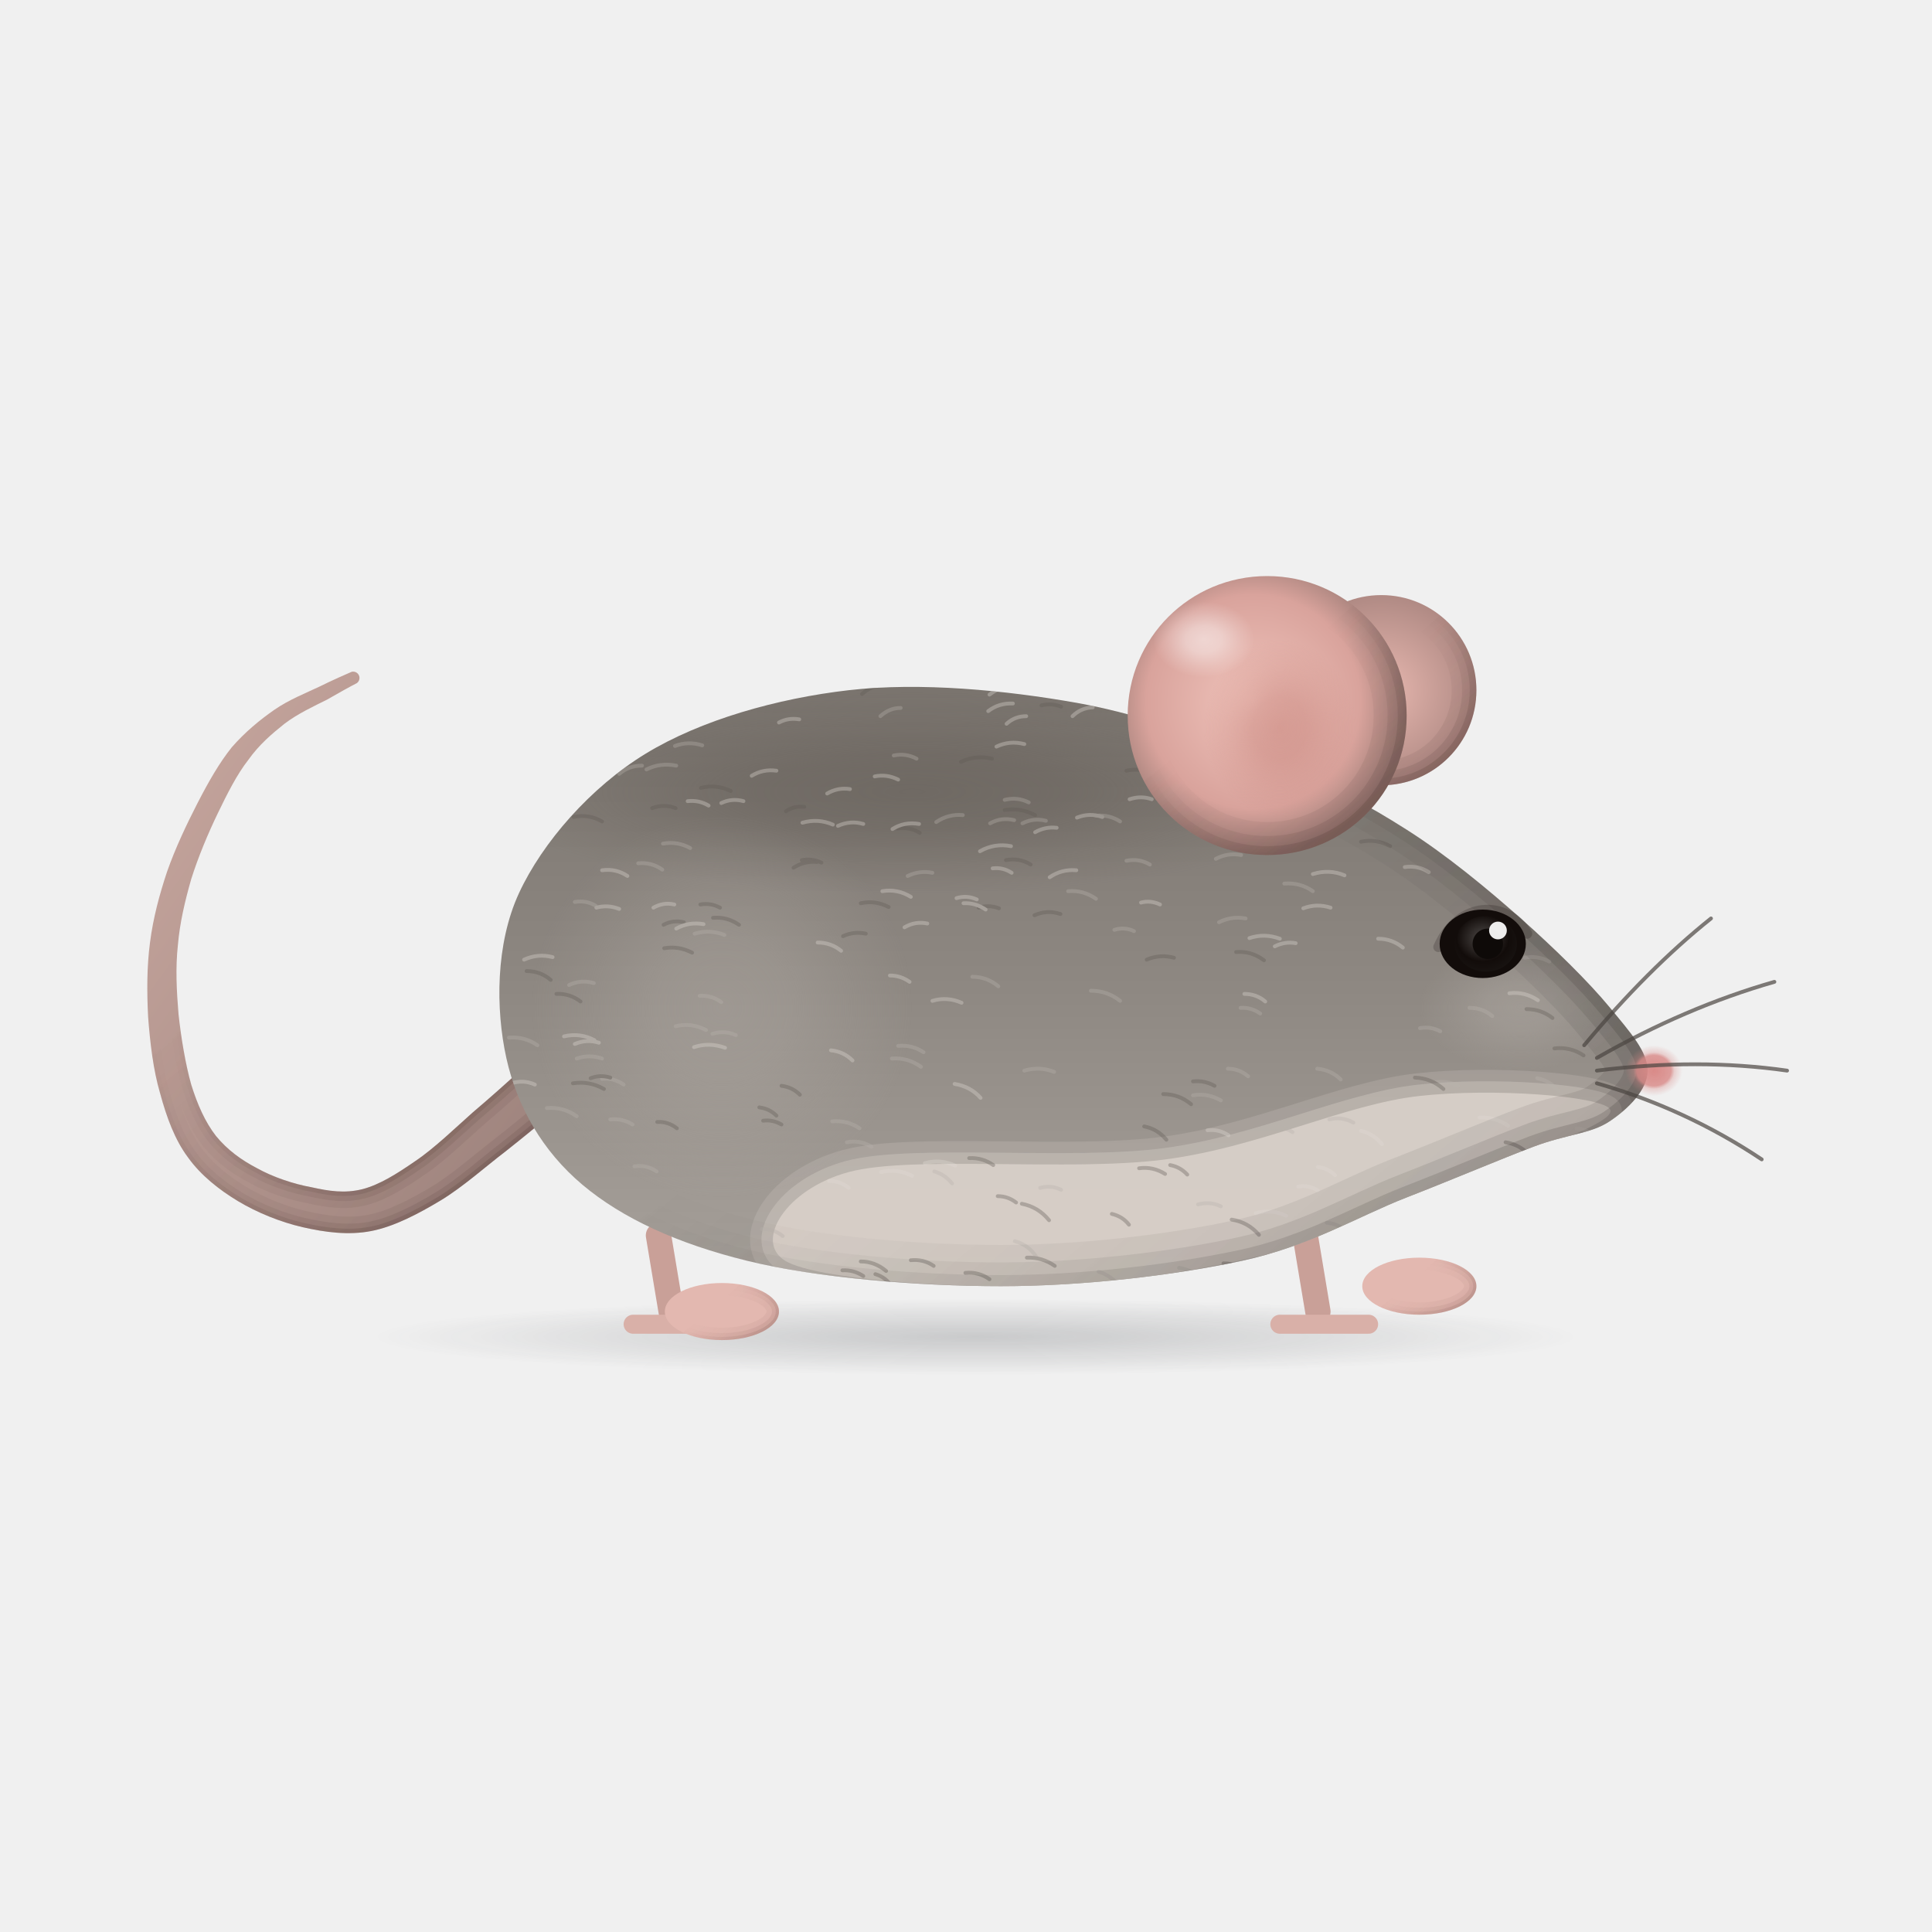
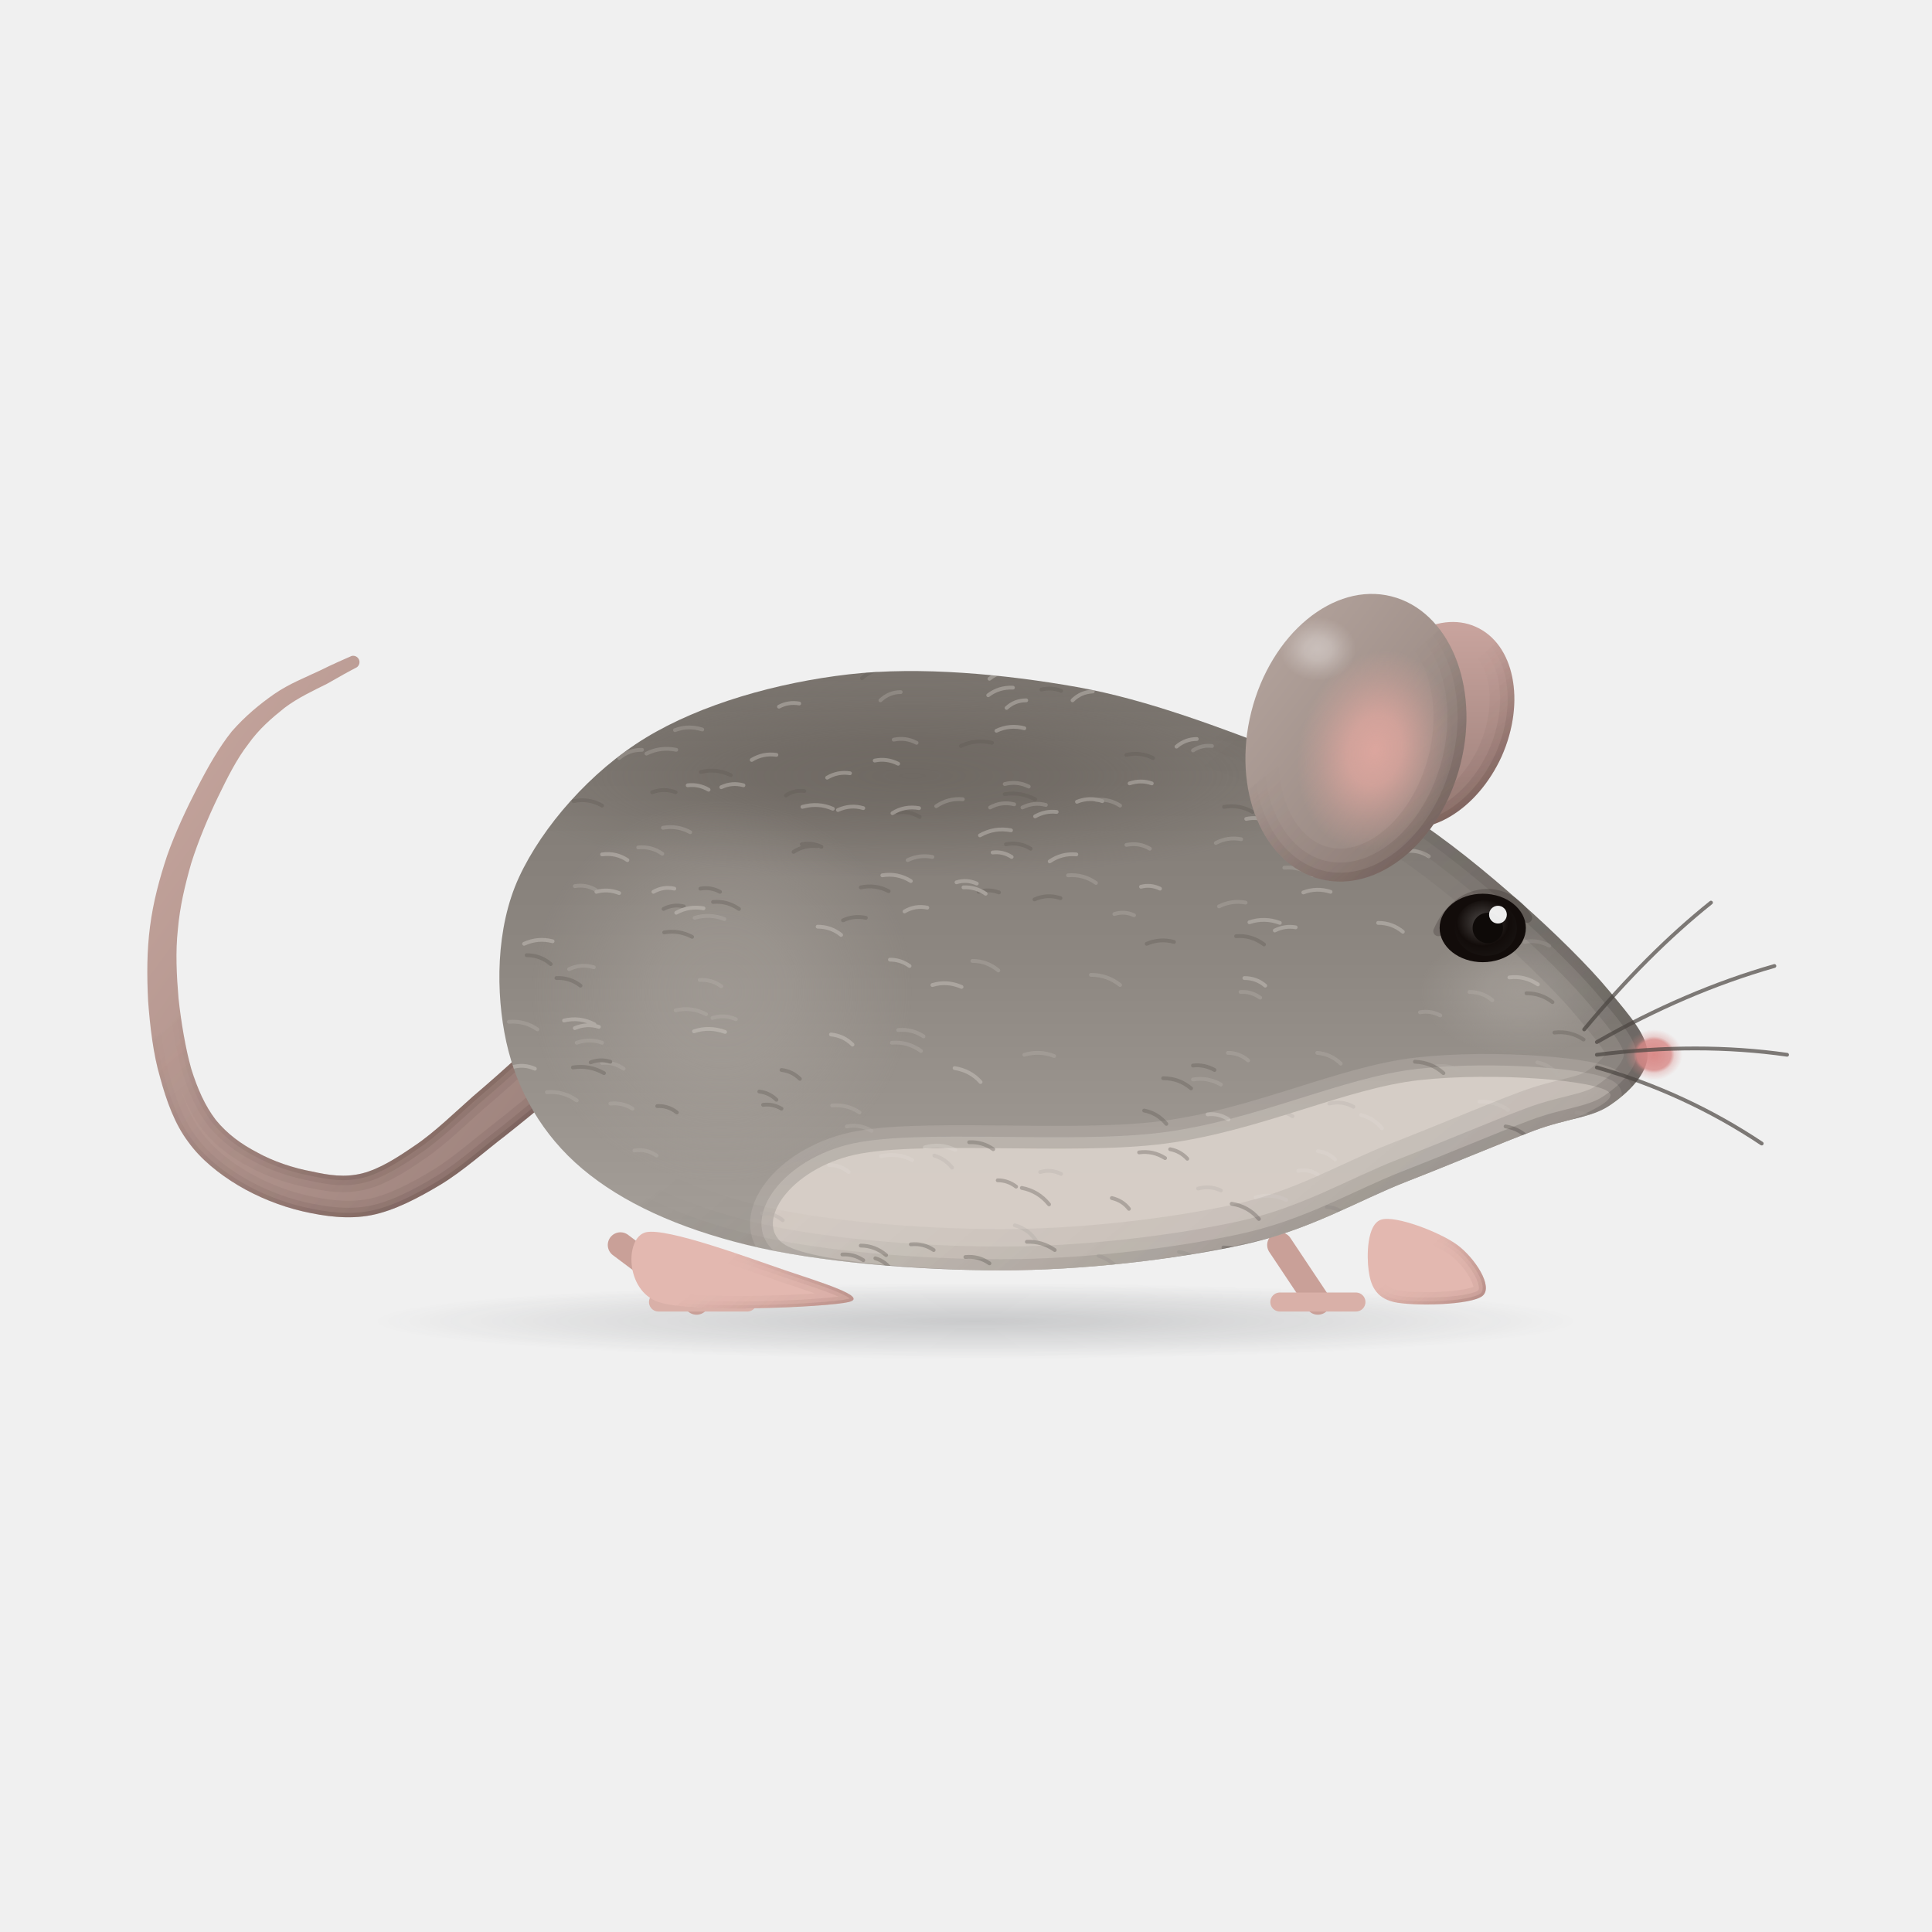
<svg xmlns="http://www.w3.org/2000/svg" viewBox="0 0 400 400" width="400" height="400">
  <defs>
    <radialGradient id="r1828f30e" cx="0.5" cy="0.5" r="0.5">
      <stop offset="0" stop-color="#2E3238" stop-opacity="0.2" />
      <stop offset="0.2" stop-color="#2E3238" stop-opacity="0.164" />
      <stop offset="0.72" stop-color="#2E3238" stop-opacity="0.064" />
      <stop offset="1" stop-color="#2E3238" stop-opacity="0" />
    </radialGradient>
    <linearGradient id="lb0f66323" x1="0" y1="0" x2="1" y2="1">
      <stop offset="0" stop-color="#C9A8A0" />
      <stop offset="1" stop-color="#9A807A" />
    </linearGradient>
    <path id="p58819547" d="M-72.7,10.8C-73.8,11.8 -76.7,14.4 -79.3,16.6C-81.9,18.9 -85.4,22.3 -88.4,24.3C-91.3,26.3 -94,28 -96.7,28.7C-99.5,29.4 -102,29 -104.7,28.4C-107.5,27.9 -110.8,26.8 -113.3,25.4C-115.8,24.1 -118,22.5 -119.8,20.3C-121.5,18.1 -122.7,15.4 -123.7,12.2C-124.6,9 -125.3,4.8 -125.7,1.1C-126,-2.5 -126.2,-6.2 -125.8,-9.8C-125.5,-13.3 -124.7,-16.7 -123.7,-20.2C-122.6,-23.7 -121,-27.5 -119.5,-30.6C-118,-33.7 -116.5,-36.7 -114.7,-39C-113,-41.4 -111,-43.1 -109,-44.7C-106.9,-46.3 -104.3,-47.5 -102.3,-48.5C-100.4,-49.6 -98.4,-50.7 -97.6,-51.1A1,1 0 0 0 -98.4,-52.9C-99.3,-52.5 -101.4,-51.6 -103.4,-50.6C-105.5,-49.6 -108.3,-48.5 -110.6,-46.9C-112.9,-45.3 -115.2,-43.4 -117.3,-41C-119.3,-38.5 -121,-35.5 -122.7,-32.2C-124.4,-28.9 -126.2,-25.1 -127.5,-21.4C-128.7,-17.8 -129.7,-14.1 -130.2,-10.2C-130.7,-6.4 -130.7,-2.5 -130.5,1.5C-130.2,5.5 -129.7,9.9 -128.6,13.6C-127.6,17.3 -126.3,20.9 -124.2,23.7C-122.2,26.5 -119.3,28.8 -116.3,30.6C-113.3,32.4 -109.6,33.9 -106.1,34.7C-102.6,35.5 -98.9,36 -95.3,35.3C-91.7,34.6 -87.9,32.6 -84.4,30.5C-80.9,28.4 -77.1,25 -74.2,22.8C-71.4,20.6 -68.4,18.1 -67.3,17.2A4.2,4.2 0 0 0 -72.7,10.8Z" />
    <linearGradient id="l6e95cace" x1="-133.7" y1="-50.7" x2="-62.8" y2="33.7" gradientUnits="userSpaceOnUse">
      <stop offset="0" stop-color="#3A2420" stop-opacity="0" />
      <stop offset="0.42" stop-color="#3A2420" stop-opacity="0" />
      <stop offset="0.75" stop-color="#3A2420" stop-opacity="0.55" />
      <stop offset="1" stop-color="#3A2420" />
    </linearGradient>
    <clipPath id="c58819547">
      <path d="M-72.7,10.8C-73.8,11.8 -76.7,14.4 -79.3,16.6C-81.9,18.9 -85.4,22.3 -88.4,24.3C-91.3,26.3 -94,28 -96.7,28.7C-99.5,29.4 -102,29 -104.7,28.4C-107.5,27.9 -110.8,26.8 -113.3,25.4C-115.8,24.1 -118,22.5 -119.8,20.3C-121.5,18.1 -122.7,15.4 -123.7,12.2C-124.6,9 -125.3,4.8 -125.7,1.1C-126,-2.5 -126.2,-6.2 -125.8,-9.8C-125.5,-13.3 -124.7,-16.7 -123.7,-20.2C-122.6,-23.7 -121,-27.5 -119.5,-30.6C-118,-33.7 -116.5,-36.7 -114.7,-39C-113,-41.4 -111,-43.1 -109,-44.7C-106.9,-46.3 -104.3,-47.5 -102.3,-48.5C-100.4,-49.6 -98.4,-50.7 -97.6,-51.1A1,1 0 0 0 -98.4,-52.9C-99.3,-52.5 -101.4,-51.6 -103.4,-50.6C-105.5,-49.6 -108.3,-48.5 -110.6,-46.9C-112.9,-45.3 -115.2,-43.4 -117.3,-41C-119.3,-38.5 -121,-35.5 -122.7,-32.2C-124.4,-28.9 -126.2,-25.1 -127.5,-21.4C-128.7,-17.8 -129.7,-14.1 -130.2,-10.2C-130.7,-6.4 -130.7,-2.5 -130.5,1.5C-130.2,5.5 -129.7,9.9 -128.6,13.6C-127.6,17.3 -126.3,20.9 -124.2,23.7C-122.2,26.5 -119.3,28.8 -116.3,30.6C-113.3,32.4 -109.6,33.9 -106.1,34.7C-102.6,35.5 -98.9,36 -95.3,35.3C-91.7,34.6 -87.9,32.6 -84.4,30.5C-80.9,28.4 -77.1,25 -74.2,22.8C-71.4,20.6 -68.4,18.1 -67.3,17.2A4.2,4.2 0 0 0 -72.7,10.8Z" />
    </clipPath>
-     <radialGradient id="rf8245f06" cx="0.5" cy="0.5" r="0.5">
-       <stop offset="0" stop-color="#E8B8B0" />
-       <stop offset="1" stop-color="#B08A84" />
-     </radialGradient>
-     <path id="pd4e8787c" d="M79,-50 C79,-41.7 72.3,-35 64,-35 C55.7,-35 49,-41.7 49,-50 C49,-58.3 55.7,-65 64,-65 C72.3,-65 79,-58.3 79,-50Z" />
-     <linearGradient id="l669b5629" x1="50.4" y1="-66.3" x2="77.6" y2="-33.7" gradientUnits="userSpaceOnUse">
+     <linearGradient id="lc0710cce" x1="0" y1="0" x2="0" y2="1">
+       <stop offset="0" stop-color="#C9A49E" />
+       <stop offset="1" stop-color="#9A7E78" />
+     </linearGradient>
+     <path id="pb069d360" d="M83,-37.1 C79.1,-28.5 71.1,-23.8 65.1,-26.5 C59,-29.2 57.2,-38.3 61,-46.9 C64.9,-55.5 72.9,-60.2 78.9,-57.5 C85,-54.8 86.8,-45.7 83,-37.1Z" />
+     <linearGradient id="l17c2db4f" x1="56.9" y1="-60" x2="87.1" y2="-24" gradientUnits="userSpaceOnUse">
      <stop offset="0" stop-color="#3A2420" stop-opacity="0" />
      <stop offset="0.42" stop-color="#3A2420" stop-opacity="0" />
      <stop offset="0.75" stop-color="#3A2420" stop-opacity="0.55" />
      <stop offset="1" stop-color="#3A2420" />
    </linearGradient>
-     <clipPath id="cd4e8787c">
-       <path d="M79,-50 C79,-41.7 72.3,-35 64,-35 C55.7,-35 49,-41.7 49,-50 C49,-58.3 55.7,-65 64,-65 C72.3,-65 79,-58.3 79,-50Z" />
+     <clipPath id="cb069d360">
+       <path d="M83,-37.1 C79.1,-28.5 71.1,-23.8 65.1,-26.5 C59,-29.2 57.2,-38.3 61,-46.9 C64.9,-55.5 72.9,-60.2 78.9,-57.5 C85,-54.8 86.8,-45.7 83,-37.1Z" />
    </clipPath>
    <radialGradient id="re4dab7a6" cx="0.5" cy="0.5" r="0.5">
      <stop offset="0" stop-color="#5E5852" stop-opacity="0.5" />
      <stop offset="0.35" stop-color="#5E5852" stop-opacity="0.41" />
      <stop offset="0.72" stop-color="#5E5852" stop-opacity="0.16" />
      <stop offset="1" stop-color="#5E5852" stop-opacity="0" />
    </radialGradient>
    <radialGradient id="r0b16afa2" cx="0.5" cy="0.5" r="0.5">
      <stop offset="0" stop-color="#B0AAA4" stop-opacity="0.45" />
      <stop offset="0.35" stop-color="#B0AAA4" stop-opacity="0.369" />
      <stop offset="0.72" stop-color="#B0AAA4" stop-opacity="0.144" />
      <stop offset="1" stop-color="#B0AAA4" stop-opacity="0" />
    </radialGradient>
    <radialGradient id="r8d09ace4" cx="0.5" cy="0.5" r="0.5">
      <stop offset="0" stop-color="#B0AAA4" stop-opacity="0.5" />
      <stop offset="0.35" stop-color="#B0AAA4" stop-opacity="0.41" />
      <stop offset="0.72" stop-color="#B0AAA4" stop-opacity="0.16" />
      <stop offset="1" stop-color="#B0AAA4" stop-opacity="0" />
    </radialGradient>
    <linearGradient id="l6ca5b9d4" x1="0" y1="-50" x2="0" y2="44" gradientUnits="userSpaceOnUse">
      <stop offset="0" stop-color="#7A746E" />
      <stop offset="0.5" stop-color="#8E8882" />
      <stop offset="1" stop-color="#A8A29C" />
    </linearGradient>
    <path id="pc05f5dfe" d="M106,10C106,7 103.3,4 100,0C96.7,-4 91.3,-9.3 86,-14C80.7,-18.7 74.3,-24 68,-28C61.7,-32 56.7,-34.7 48,-38C39.3,-41.3 27.3,-46 16,-48C4.7,-50 -8.7,-51.3 -20,-50C-31.3,-48.7 -43.3,-45.3 -52,-40C-60.7,-34.7 -68.3,-26 -72,-18C-75.7,-10 -75.7,0.3 -74,8C-72.3,15.7 -68.3,22.7 -62,28C-55.7,33.3 -47,37.3 -36,40C-25,42.7 -9,44 4,44C17,44 31.3,42.3 42,40C52.7,37.7 60.3,33 68,30C75.7,27 82.7,24 88,22C93.3,20 97,20 100,18C103,16 106,13 106,10Z" />
    <linearGradient id="l6577d449" x1="-50.8" y1="-82.2" x2="81.1" y2="74.9" gradientUnits="userSpaceOnUse">
      <stop offset="0" stop-color="#1E1A18" stop-opacity="0" />
      <stop offset="0.42" stop-color="#1E1A18" stop-opacity="0" />
      <stop offset="0.75" stop-color="#1E1A18" stop-opacity="0.55" />
      <stop offset="1" stop-color="#1E1A18" />
    </linearGradient>
    <clipPath id="cc05f5dfe">
      <path d="M106,10C106,7 103.3,4 100,0C96.7,-4 91.3,-9.3 86,-14C80.7,-18.7 74.3,-24 68,-28C61.7,-32 56.7,-34.7 48,-38C39.3,-41.3 27.3,-46 16,-48C4.7,-50 -8.7,-51.3 -20,-50C-31.3,-48.7 -43.3,-45.3 -52,-40C-60.7,-34.7 -68.3,-26 -72,-18C-75.7,-10 -75.7,0.3 -74,8C-72.3,15.7 -68.3,22.7 -62,28C-55.7,33.3 -47,37.3 -36,40C-25,42.7 -9,44 4,44C17,44 31.3,42.3 42,40C52.7,37.7 60.3,33 68,30C75.7,27 82.7,24 88,22C93.3,20 97,20 100,18C103,16 106,13 106,10Z" />
    </clipPath>
-     <radialGradient id="re386ae6e" cx="0.45" cy="0.45" r="0.55">
-       <stop offset="0" stop-color="#F0C4BC" />
-       <stop offset="0.7" stop-color="#D9A39C" />
-       <stop offset="1" stop-color="#9A7A74" />
+     <linearGradient id="ld3d99e4f" x1="0" y1="0" x2="1" y2="1">
+       <stop offset="0" stop-color="#B7A7A0" />
+       <stop offset="1" stop-color="#8E7E78" />
+     </linearGradient>
+     <radialGradient id="r4efc4cf3" cx="0.5" cy="0.5" r="0.5">
+       <stop offset="0" stop-color="#E2A8A0" stop-opacity="0.9" />
+       <stop offset="0.35" stop-color="#E2A8A0" stop-opacity="0.738" />
+       <stop offset="0.72" stop-color="#E2A8A0" stop-opacity="0.288" />
+       <stop offset="1" stop-color="#E2A8A0" stop-opacity="0" />
    </radialGradient>
-     <radialGradient id="raca74744" cx="0.5" cy="0.5" r="0.5">
-       <stop offset="0" stop-color="#C98880" stop-opacity="0.6" />
-       <stop offset="0.35" stop-color="#C98880" stop-opacity="0.492" />
-       <stop offset="0.72" stop-color="#C98880" stop-opacity="0.192" />
-       <stop offset="1" stop-color="#C98880" stop-opacity="0" />
-     </radialGradient>
-     <radialGradient id="r0039a5be" cx="0.5" cy="0.5" r="0.5">
-       <stop offset="0" stop-color="#FFFFFF" stop-opacity="0.5" />
-       <stop offset="0.35" stop-color="#FFFFFF" stop-opacity="0.41" />
-       <stop offset="0.72" stop-color="#FFFFFF" stop-opacity="0.16" />
+     <radialGradient id="rbafcdecb" cx="0.5" cy="0.5" r="0.5">
+       <stop offset="0" stop-color="#FFFFFF" stop-opacity="0.35" />
+       <stop offset="0.35" stop-color="#FFFFFF" stop-opacity="0.287" />
+       <stop offset="0.72" stop-color="#FFFFFF" stop-opacity="0.112" />
      <stop offset="1" stop-color="#FFFFFF" stop-opacity="0" />
    </radialGradient>
-     <path id="p431d90b3" d="M68,-46 C68,-33.8 58.2,-24 46,-24 C33.8,-24 24,-33.8 24,-46 C24,-58.2 33.8,-68 46,-68 C58.2,-68 68,-58.2 68,-46Z" />
-     <linearGradient id="ldcaa296e" x1="26" y1="-69.8" x2="66" y2="-22.2" gradientUnits="userSpaceOnUse">
+     <path id="p39a38929" d="M76.5,-35.9 C73.4,-23.6 63.5,-15.4 54.4,-17.7 C45.3,-20 40.4,-31.8 43.5,-44.1 C46.6,-56.4 56.5,-64.6 65.6,-62.3 C74.7,-60 79.6,-48.2 76.5,-35.9Z" />
+     <linearGradient id="la827b014" x1="39.8" y1="-64.1" x2="80.2" y2="-15.9" gradientUnits="userSpaceOnUse">
      <stop offset="0" stop-color="#3A2420" stop-opacity="0" />
      <stop offset="0.42" stop-color="#3A2420" stop-opacity="0" />
      <stop offset="0.75" stop-color="#3A2420" stop-opacity="0.55" />
      <stop offset="1" stop-color="#3A2420" />
    </linearGradient>
-     <clipPath id="c431d90b3">
-       <path d="M68,-46 C68,-33.8 58.2,-24 46,-24 C33.8,-24 24,-33.8 24,-46 C24,-58.2 33.8,-68 46,-68 C58.2,-68 68,-58.2 68,-46Z" />
+     <clipPath id="c39a38929">
+       <path d="M76.5,-35.9 C73.4,-23.6 63.5,-15.4 54.4,-17.7 C45.3,-20 40.4,-31.8 43.5,-44.1 C46.6,-56.4 56.5,-64.6 65.6,-62.3 C74.7,-60 79.6,-48.2 76.5,-35.9Z" />
    </clipPath>
-     <path id="p2a2571cb" d="M79,44 C79,46.5 75,48.5 70,48.5 C65,48.5 61,46.5 61,44 C61,41.5 65,39.5 70,39.5 C75,39.5 79,41.5 79,44Z" />
-     <linearGradient id="lafeae4a2" x1="63.5" y1="36.3" x2="76.5" y2="51.7" gradientUnits="userSpaceOnUse">
+     <path id="p4d41ca27" d="M64,36C66.3,35.3 73.3,38 76,40C78.7,42 81.7,46.5 80,48C78.3,49.5 69,49.7 66,49C63,48.3 62.3,46.2 62,44C61.7,41.8 61.7,36.7 64,36Z" />
+     <linearGradient id="l7a544562" x1="63.8" y1="33.1" x2="79.6" y2="51.9" gradientUnits="userSpaceOnUse">
      <stop offset="0" stop-color="#5A3430" stop-opacity="0" />
      <stop offset="0.42" stop-color="#5A3430" stop-opacity="0" />
      <stop offset="0.75" stop-color="#5A3430" stop-opacity="0.55" />
      <stop offset="1" stop-color="#5A3430" />
    </linearGradient>
-     <clipPath id="c2a2571cb">
-       <path d="M79,44 C79,46.5 75,48.5 70,48.5 C65,48.5 61,46.5 61,44 C61,41.5 65,39.5 70,39.5 C75,39.5 79,41.5 79,44Z" />
+     <clipPath id="c4d41ca27">
+       <path d="M64,36C66.3,35.3 73.3,38 76,40C78.7,42 81.7,46.5 80,48C78.3,49.5 69,49.7 66,49C63,48.3 62.3,46.2 62,44C61.7,41.8 61.7,36.7 64,36Z" />
    </clipPath>
-     <path id="pbd0bb44b" d="M-31,48 C-31,50.5 -35,52.5 -40,52.5 C-45,52.5 -49,50.5 -49,48 C-49,45.5 -45,43.5 -40,43.5 C-35,43.5 -31,45.5 -31,48Z" />
-     <linearGradient id="l4fa1db64" x1="-46.5" y1="40.3" x2="-33.5" y2="55.7" gradientUnits="userSpaceOnUse">
+     <path id="p7c2b099e" d="M-52,38C-48.7,37.2 -35.3,42.2 -30,44C-24.7,45.8 -16.7,48.2 -20,49C-23.3,49.8 -44.7,50.8 -50,49C-55.3,47.2 -55.3,38.8 -52,38Z" />
+     <linearGradient id="le2cf7489" x1="-49.2" y1="28.3" x2="-22.8" y2="59.7" gradientUnits="userSpaceOnUse">
      <stop offset="0" stop-color="#5A3430" stop-opacity="0" />
      <stop offset="0.42" stop-color="#5A3430" stop-opacity="0" />
      <stop offset="0.75" stop-color="#5A3430" stop-opacity="0.55" />
      <stop offset="1" stop-color="#5A3430" />
    </linearGradient>
-     <clipPath id="cbd0bb44b">
-       <path d="M-31,48 C-31,50.5 -35,52.5 -40,52.5 C-45,52.5 -49,50.5 -49,48 C-49,45.5 -45,43.5 -40,43.5 C-35,43.5 -31,45.5 -31,48Z" />
+     <clipPath id="c7c2b099e">
+       <path d="M-52,38C-48.7,37.2 -35.3,42.2 -30,44C-24.7,45.8 -16.7,48.2 -20,49C-23.3,49.8 -44.7,50.8 -50,49C-55.3,47.2 -55.3,38.8 -52,38Z" />
    </clipPath>
    <radialGradient id="re68ea219" cx="0.45" cy="0.4" r="0.6">
      <stop offset="0" stop-color="#4D4947" />
      <stop offset="0.7" stop-color="#120C0A" />
      <stop offset="1" stop-color="#171210" />
    </radialGradient>
    <radialGradient id="rd548770f" cx="0.5" cy="0.5" r="0.5">
      <stop offset="0" stop-color="#D98A88" />
      <stop offset="0.6" stop-color="#D98A88" stop-opacity="0.82" />
      <stop offset="0.72" stop-color="#D98A88" stop-opacity="0.32" />
      <stop offset="1" stop-color="#D98A88" stop-opacity="0" />
    </radialGradient>
  </defs>
-   <g transform="translate(200.0 200.0) scale(1.3127) translate(1.5 6.5)">
+   <g transform="translate(200.0 200.0) scale(1.3127) translate(1.5 4)">
    <ellipse cx="0" cy="52" rx="96" ry="6" fill="url(#r1828f30e)" />
    <use href="#p58819547" fill="url(#lb0f66323)" />
    <g clip-path="url(#c58819547)">
      <use href="#p58819547" fill="none" stroke="url(#l6e95cace)" stroke-width="5.2" stroke-opacity="0.122" stroke-linejoin="round" />
      <use href="#p58819547" fill="none" stroke="url(#l6e95cace)" stroke-width="3" stroke-opacity="0.158" stroke-linejoin="round" />
      <use href="#p58819547" fill="none" stroke="url(#l6e95cace)" stroke-width="1.4" stroke-opacity="0.210" stroke-linejoin="round" />
    </g>
-     <use href="#pd4e8787c" fill="url(#rf8245f06)" />
-     <g clip-path="url(#cd4e8787c)">
-       <use href="#pd4e8787c" fill="none" stroke="url(#l669b5629)" stroke-width="7.8" stroke-opacity="0.140" stroke-linejoin="round" />
-       <use href="#pd4e8787c" fill="none" stroke="url(#l669b5629)" stroke-width="4.5" stroke-opacity="0.180" stroke-linejoin="round" />
-       <use href="#pd4e8787c" fill="none" stroke="url(#l669b5629)" stroke-width="2.1" stroke-opacity="0.240" stroke-linejoin="round" />
+     <use href="#pb069d360" fill="url(#lc0710cce)" />
+     <g clip-path="url(#cb069d360)">
+       <use href="#pb069d360" fill="none" stroke="url(#l17c2db4f)" stroke-width="7.8" stroke-opacity="0.140" stroke-linejoin="round" />
+       <use href="#pb069d360" fill="none" stroke="url(#l17c2db4f)" stroke-width="4.5" stroke-opacity="0.180" stroke-linejoin="round" />
+       <use href="#pb069d360" fill="none" stroke="url(#l17c2db4f)" stroke-width="2.1" stroke-opacity="0.240" stroke-linejoin="round" />
    </g>
-     <path d="M-50,36 L-48,48" stroke="#C9A098" stroke-width="4" fill="none" stroke-linecap="round" stroke-linejoin="round" />
-     <path d="M-54,50 L-40,50" stroke="#D9B0A8" stroke-width="3" fill="none" stroke-linecap="round" stroke-linejoin="round" />
-     <path d="M52,36 L54,48" stroke="#C9A098" stroke-width="4" fill="none" stroke-linecap="round" stroke-linejoin="round" />
-     <path d="M48,50 L62,50" stroke="#D9B0A8" stroke-width="3" fill="none" stroke-linecap="round" stroke-linejoin="round" />
+     <path d="M48,40 L54,49 M-56,40 L-44,49" stroke="#C9A098" stroke-width="4" fill="none" stroke-linecap="round" stroke-linejoin="round" />
+     <path d="M48,49 L60,49 M-50,49 L-36,49" stroke="#D9B0A8" stroke-width="3" fill="none" stroke-linecap="round" stroke-linejoin="round" />
    <use href="#pc05f5dfe" fill="url(#l6ca5b9d4)" />
    <g clip-path="url(#cc05f5dfe)">
      <g opacity="0.95">
        <path d="M100,16C101.7,18 88.3,22.3 80,26C71.7,29.7 61.7,35 50,38C38.3,41 23.3,43.7 10,44C-3.3,44.3 -25,43 -30,40C-35,37 -30,28.7 -20,26C-10,23.3 15,26 30,24C45,22 58.3,15.3 70,14C81.7,12.7 98.3,14 100,16Z" fill="none" stroke="#D8D0C8" stroke-width="7.2" stroke-opacity=".22" stroke-linejoin="round" />
        <path d="M100,16C101.7,18 88.3,22.3 80,26C71.7,29.7 61.7,35 50,38C38.3,41 23.3,43.7 10,44C-3.3,44.3 -25,43 -30,40C-35,37 -30,28.7 -20,26C-10,23.3 15,26 30,24C45,22 58.3,15.3 70,14C81.7,12.7 98.3,14 100,16Z" fill="none" stroke="#D8D0C8" stroke-width="3.6" stroke-opacity=".4" stroke-linejoin="round" />
        <path d="M100,16C101.7,18 88.3,22.3 80,26C71.7,29.7 61.7,35 50,38C38.3,41 23.3,43.7 10,44C-3.3,44.3 -25,43 -30,40C-35,37 -30,28.7 -20,26C-10,23.3 15,26 30,24C45,22 58.3,15.3 70,14C81.7,12.7 98.3,14 100,16Z" fill="#D8D0C8" />
      </g>
      <ellipse cx="-10" cy="-34" rx="70" ry="16" fill="url(#re4dab7a6)" />
      <ellipse cx="-40" cy="0" rx="30" ry="30" fill="url(#r0b16afa2)" />
      <ellipse cx="86" cy="0" rx="16" ry="10" fill="url(#r8d09ace4)" />
      <g fill="none" stroke-width="0.6" stroke-linecap="round" opacity="0.35">
        <path d="M6.1,-29.5q-2,-0.5 -3.8,0.5M-8.2,7.1q-1.8,-1.2 -4,-1M3.6,-3.3q-1.8,-1.5 -4.1,-1.5M42.6,-14q-2.2,-0.4 -4.2,0.6M48.1,-29.8q-2,-1.1 -4.2,-0.8M64.2,-51.1q-1.8,-2 -4.3,-2.3M-8.6,9.4q-2.1,-1.5 -4.6,-1.3M25,-12q-1.5,-0.7 -3.1,-0.2M-60.2,-3.8q-2,-0.6 -3.9,0.3M-62.9,17.2q-2.1,-1.5 -4.7,-1.3M22.9,44.3q-1.3,-1.9 -3.5,-2.6M43.5,-44.3q-1.8,0 -3.1,1.2M91.9,13.2q-1.3,-1.6 -3.3,-2M-64.8,-49.2q-2,-0.9 -4,-0.3M-30.4,36.1q-1.5,-1.2 -3.3,-1.1M62.6,-37q-1.2,-1.3 -2.9,-1.5M99.9,-49q-1.6,-1.1 -3.6,-1M51.5,42.4q-1.1,-1.9 -3.2,-2.6M49.4,-28.7q-1.5,-0.7 -3.1,-0.2M-62.7,-37q-2.5,-0.4 -4.8,0.9M-68.7,28.1q-2.2,-0.9 -4.4,-0.2M-54.1,18.5q-1.6,-1 -3.5,-0.8M93.2,42.3q-1.5,-2.1 -4,-2.8M11.1,-29.4q-1.9,-0.5 -3.7,0.4M100.7,-20.7q-1,-1.4 -2.7,-1.9M44.9,1q-1.4,-1 -3.1,-0.9M53.2,-18.3q-2,-1.4 -4.5,-1.2M87.1,42.4q-1.3,-1.8 -3.5,-2.4M-37.8,4.4q-1.8,-0.8 -3.7,-0.2M72.5,-34.9q-1.4,-1.2 -3.2,-1.2M-50,45.2q-1.3,-1.8 -3.5,-2.4M8.4,-32.3q-1.8,-0.9 -3.8,-0.4M13.5,28.8q-1.6,-0.8 -3.3,-0.3M99.8,-20.1q-1.5,-1.8 -3.8,-2.3M22.8,-29.3q-1.7,-1.1 -3.8,-0.9M-43.1,-41.3q-2.2,-0.7 -4.3,0.1M38.7,31.4q-1.7,-0.8 -3.6,-0.3M-52.6,-38.1q-2.1,0 -3.6,1.3M50.9,-33.4q-2.2,-0.9 -4.5,-0.2M100.9,-20.3q-1.5,-0.9 -3.1,-0.6M-42.5,3.6q-2.3,-1.2 -4.8,-0.6M79.5,-34.5q-2.4,-1.2 -4.9,-0.6M22.8,-1q-2,-1.6 -4.6,-1.6M-58.9,8.1q-2,-0.7 -4,0M17.6,-51q-1.8,-0.1 -3.2,1M-53.9,-45.4q-2.3,-0.2 -4.1,1.1M58.4,35.3q-1.3,-1.2 -3,-1.3M41.9,-24q-2.1,-0.4 -4,0.6M-6.8,-21.2q-2,-0.4 -3.9,0.5M-11.8,-47.2q-1.8,0 -3.2,1.3M82.8,-38.9q-1.4,-1.3 -3.3,-1.3M-18.3,19.1q-1.9,-1.3 -4.3,-1.1M98.5,31.3q-1.4,-1.6 -3.6,-2M-73.3,-34.1q-1.6,-0.7 -3.2,-0.3M-47.2,-38.1q-2.5,-0.5 -4.7,0.6M-45,-25.1q-2,-1.1 -4.3,-0.7M-75,15.1q-2.1,-1.2 -4.4,-0.8M-69.1,6q-2,-1.4 -4.5,-1.2M51.3,-40.4q-1.8,-0.3 -3.4,0.6M43,10.9q-1.4,-1.2 -3.2,-1.2M50,19.7q-1.5,-1 -3.3,-0.7M76.1,12.4q-1.8,-0.9 -3.8,-0.5M9.6,39.4q-1.2,-1.9 -3.4,-2.5M19,-17.1q-2,-1.4 -4.4,-1.2M59.6,18.2q-1.8,-1 -3.8,-0.5M-40.1,-0.8q-1.5,-1.1 -3.4,-1M-68.5,37.1q-1.2,-1.7 -3.2,-2.3M-9.3,-39.2q-1.7,-0.9 -3.6,-0.5M27.5,-22.5q-1.7,-1 -3.7,-0.6M36.1,43.3q-1.6,-1.8 -4,-2.2M-72,17.1q-1.4,-1.5 -3.5,-1.7M-55.5,12.2q-1.6,-1.1 -3.4,-0.9M-59.9,-16q-1.5,-0.9 -3.3,-0.6M-49.4,-21.7q-1.7,-1.2 -3.8,-1M-3.7,27.8q-1.1,-1.4 -2.8,-1.9M86.1,29q-1.2,-1.1 -2.9,-1.2M38.7,14.7q-2.1,-1.2 -4.4,-0.8M81.5,1.4q-1.5,-1.3 -3.6,-1.3M90.5,-7.2q-1.9,-1 -3.9,-0.6M81.6,40.7q-2.2,-1.4 -4.7,-1.1M37.3,-38.7q-1.6,-0.2 -3,0.7M-39.6,-11.4q-2.3,-0.9 -4.7,-0.2M73.3,3.8q-1.5,-0.8 -3.2,-0.5M-2,-30.3q-2.3,-0.2 -4.2,1.1M100,-50.5q-2.1,-1.1 -4.4,-0.6M-56.8,-39.8q-1.7,0 -3.1,1.1M-50.3,25.9q-1.6,-1.1 -3.5,-0.8M57.6,11.4q-1.5,-1.5 -3.7,-1.7M-16.4,22q-1.8,-1.1 -3.9,-0.7M-51.5,-50q-1.6,-0.2 -3,0.7M12.4,10.2q-2.3,-0.9 -4.7,-0.2M83.5,-28.1q-1.8,-1.2 -4,-1" stroke="#B8B2AC" />
        <path d="M2.6,-39.2q-2.6,-0.6 -4.9,0.5M-17.3,-11.6q-1.9,-0.4 -3.6,0.4M-38.6,-34.1q-2.3,-1.1 -4.7,-0.5M29.9,26.3q-1.9,-1.2 -4.1,-0.9M43.4,41.9q-1.9,-1.5 -4.3,-1.5M-62.3,-0.9q-1.7,-1.3 -3.8,-1.2M98,-26.7q-1.6,-1.8 -3.9,-2.1M-47.3,-31.4q-1.8,-0.7 -3.7,0M-46,-13.4q-1.7,-0.4 -3.2,0.4M-8.8,-27.5q-1.6,-1 -3.5,-0.7M30.1,20.9q-1.4,-1.7 -3.5,-2.1M-17.7,42.4q-1.5,-1 -3.3,-0.9M44.5,-44.3q-1.6,0 -2.9,1.1M-37.3,-13q-1.9,-1.3 -4.1,-1.1M-57.2,-43.2q-2.5,-0.2 -4.5,1.3M-30.6,18.5q-1.4,-0.8 -2.9,-0.6M-61.3,33.3q-1.8,-1 -3.8,-0.6M24.2,34.3q-1,-1.3 -2.7,-1.7M-13.2,44.1q-0.9,-1.5 -2.6,-2M56.2,-33q-2.3,-0.1 -4.1,1.2M-57.6,11.1q-1.6,-0.5 -3.1,0.1M43.7,-28.3q-2.1,-1.2 -4.5,-0.8M49.1,-48.9q-2.4,-1.1 -4.9,-0.5M87.5,23.5q-1.5,-1.8 -3.9,-2.2M-25,-22.9q-2,-0.2 -3.7,0.9M13.4,-14.7q-2.1,-0.7 -4.1,0.2M60,-44.8q-1.1,-1.2 -2.6,-1.5M-67,-4.3q-1.6,-1.4 -3.8,-1.4M28,-36.8q-2,-1 -4.2,-0.5M82.9,-34.4q-1.4,-1.5 -3.5,-1.8M-47.1,19.1q-1.4,-1.1 -3.1,-1M-6.6,40.8q-1.6,-1.1 -3.6,-0.9M91,1.7q-1.8,-1.4 -4.1,-1.4M2.8,24.9q-1.7,-1.2 -3.8,-1.1M21.5,45.8q-1.4,-1.5 -3.5,-1.8M73.8,12.9q-1.9,-1.7 -4.5,-1.8M103.8,-17.7q-1.4,-1.4 -3.3,-1.5M82.6,-36.3q-1.6,-1.2 -3.6,-1.1M45.5,-7.4q-2,-1.5 -4.4,-1.3M-27.7,13.8q-1.2,-1.2 -2.9,-1.4M3.7,-15.6q-1.6,-0.6 -3.2,-0.1M-58.9,-29.3q-2.1,-1.2 -4.5,-0.7M31.3,-7.8q-2.2,-0.6 -4.3,0.3M-24.3,-22.8q-1.5,-0.7 -3.1,-0.4M40,-47.7q-1.8,-0.1 -3.2,0.9M37.7,12.4q-1.6,-0.9 -3.4,-0.7M34,15.3q-1.9,-1.6 -4.4,-1.6M54,44.3q-1.7,-1.7 -4.2,-1.9M33.4,26.4q-1.1,-1.2 -2.7,-1.5M-74.9,-22.1q-2.4,-0.4 -4.5,0.8M12.7,-51.8q-1.9,-0.1 -3.3,1M-69.2,28.9q-1.2,-1.1 -2.8,-1.2M-49,39.1q-1.9,-1.5 -4.3,-1.4M-44.7,-8.6q-2.1,-1.1 -4.4,-0.7M96.5,-26.1q-1.6,-1.4 -3.7,-1.5M53.1,-50.7q-1.8,-0.1 -3.3,1.1M-75.3,29.1q-1.3,-1.8 -3.4,-2.3M-50.7,41.7q-1.9,-1.1 -4,-0.8M66.6,-40.8q-1.3,-1.6 -3.3,-1.9M-46.2,-43.6q-1.7,-0.9 -3.6,-0.5M-40.3,-15.7q-1.5,-0.8 -3.1,-0.5M71.6,-40q-1.1,-1.3 -2.8,-1.5M9.4,-30.3q-2.3,-1.2 -4.8,-0.8M-27,-31.6q-1.6,-0.2 -2.9,0.7M2.2,42.9q-1.7,-1.2 -3.8,-1M65,-51.4q-2.3,-1.2 -4.8,-0.7M-47.1,-49.6q-1.8,-0.8 -3.7,-0.3M12.5,40.8q-2,-1.4 -4.4,-1.3M-14.8,-50.8q-1.8,0.2 -3.1,1.4M13.5,-47.4q-1.5,-0.6 -3.1,-0.2M105.9,-38.5q-1.7,-1 -3.7,-0.6M-14.1,41.6q-1.8,-1.5 -4,-1.5M6.4,30.8q-1.3,-1 -2.9,-1M95.9,7.6q-2.1,-1.4 -4.6,-1.1M88,40.9q-1.6,-0.9 -3.3,-0.6M98.4,-17.6q-1.8,-0.9 -3.8,-0.4M54.3,-28.3q-1.8,-0.9 -3.8,-0.5M44.7,35.9q-1.7,-2 -4.3,-2.4M11.6,33.6q-1.7,-2.1 -4.3,-2.6M-58.6,12.9q-2.3,-1.3 -4.9,-0.9M-31.4,17.1q-1.1,-1.1 -2.7,-1.3M65.4,-25.4q-2.2,-1.2 -4.6,-0.7M8.7,-22.5q-1.8,-1.1 -3.9,-0.7M-13.7,-15.8q-2.1,-1.1 -4.4,-0.6" stroke="#5E5852" />
        <path d="M-60.1,5.2q-2.3,-1.2 -4.8,-0.6M69.4,-34.6q-1.5,-1 -3.3,-0.8M0.8,14.3q-1.6,-1.8 -4.1,-2.2M-17.7,-28.9q-2,-0.6 -4,0.3M50.5,-10.1q-1.7,-0.3 -3.3,0.5M-42.1,-31.8q-1.5,-0.9 -3.3,-0.7M34.9,-39.8q-1.8,0 -3.2,1.2M-7.6,-13.2q-1.9,-0.4 -3.6,0.6M-19.8,-34.4q-1.9,-0.3 -3.6,0.7M18.5,-47.3q-1.9,0.1 -3.2,1.4M56.7,26.5q-1.1,-1.1 -2.7,-1.3M-66.7,-7.9q-2.3,-0.6 -4.5,0.4M86.1,-35.4q-1.7,-1.4 -3.9,-1.5M-70.6,31.6q-1.8,-0.8 -3.8,-0.3M46.2,-26.8q-1.7,-0.8 -3.5,-0.4M49,32.9q-2.3,-1.1 -4.8,-0.4M-21.2,-8.9q-1.6,-1.3 -3.7,-1.3M67.4,-9.4q-1.7,-1.4 -3.9,-1.4M54,28.9q-1.4,-0.9 -3.1,-0.6M80.7,42.4q-1.7,-1.5 -4,-1.5M-73.5,-37.9q-2.5,0 -4.4,1.5M15.9,-21.6q-2.3,-0.2 -4.2,1.1M45.7,-0.9q-1.4,-1.2 -3.3,-1.2M-58.7,-39.9q-1.6,-0.6 -3.1,0M5.7,-21.2q-1.4,-0.9 -3,-0.7M56,-15.7q-2.2,-0.7 -4.3,0.1M64.4,-48.6q-1.5,-2 -4,-2.5M-22.5,-28.8q-2.3,-1 -4.8,-0.3M81.1,-47.8q-1.1,-1.4 -2.8,-1.8M-52.3,-48.3q-1.7,-0.5 -3.3,0.2M12.8,-28.3q-1.8,-0.2 -3.4,0.7M97.9,20.6q-1.3,-1.3 -3.1,-1.5M104.4,35.5q-1.8,-1.3 -4.1,-1.1M88.7,-1.1q-2.1,-1.4 -4.5,-1.1M-8.9,-28.9q-2.3,-0.4 -4.2,0.8M-42.9,-13.1q-2.3,-0.4 -4.3,0.7M48,-10.8q-2.4,-0.9 -4.8,-0.1M58.2,-20.8q-2.4,-1 -5,-0.2M98.1,34.2q-2.1,-1.2 -4.5,-0.9M-56.2,-15.5q-1.8,-0.7 -3.6,-0.2M20,-30q-2,-0.7 -4,0.1M65.3,-36.5q-1.5,-1 -3.3,-0.8M-46.2,41.6q-1.4,-0.8 -3,-0.5M104,-4.1q-1.7,-1.6 -4.1,-1.8M-74.3,-48.8q-2.2,-1.1 -4.6,-0.5M47.3,-47.6q-1.9,-0.3 -3.5,0.7M-39.5,6.4q-2.5,-0.9 -4.9,-0.1M0.2,-17q-1.6,-0.7 -3.2,-0.2M-36.6,-32.5q-1.8,-0.5 -3.5,0.3M87.2,28.9q-2.1,-1.6 -4.6,-1.4M-10.2,-17.4q-2.1,-1.3 -4.5,-0.9M-3.2,25q-2.3,-1.1 -4.8,-0.4M-58.5,-47.7q-2.3,-0.9 -4.7,-0.2M71.5,-21.3q-1.7,-1.1 -3.8,-0.8M5.9,-47.9q-2.2,-0.1 -3.9,1.2M-73.6,42q-1.4,-0.9 -3.1,-0.6M52.6,-30q-1.9,-1.2 -4.1,-0.9M6.2,-50.6q-2.2,-0.1 -4,1.3M29.1,-16.2q-1.5,-0.7 -3,-0.3M102.2,-27.2q-2,-1 -4.1,-0.5M5.6,-25.4q-2.6,-0.5 -4.9,0.8M-12.2,-35.9q-1.8,-0.9 -3.7,-0.5M33.9,-46.9q-1.7,-0.8 -3.4,-0.3M70.1,-37.9q-1.8,-1 -3.9,-0.7M64.1,21.6q-1.3,-1.6 -3.3,-2.1M48.6,43q-1.2,-1.9 -3.4,-2.5M-54.9,-20.7q-1.8,-1.2 -4,-0.9M84,18.7q-2,-1.4 -4.5,-1.3M8,-45.9q-1.8,0 -3.1,1.2M-47.5,-16.2q-1.7,-0.4 -3.3,0.5M1.6,-15.4q-1.6,-1.1 -3.5,-1M-20,28.5q-1.3,-1.1 -3.1,-1.1M39.9,20.2q-1.5,-1 -3.3,-0.8M7.7,-41.5q-2.3,-0.6 -4.4,0.4M27.8,-32.8q-1.7,-0.6 -3.5,0M-69.5,12.2q-1.8,-0.8 -3.7,-0.2M-2.2,-0.7q-2.3,-1 -4.6,-0.3M-10,26.6q-2.3,-1.2 -4.9,-0.6M-10.4,-4q-1.4,-1 -3.1,-1M51.8,-39.5q-1.8,-1 -3.7,-0.6M-31.4,-37.3q-2.1,-0.3 -3.9,0.8M-19.4,8.4q-1.4,-1.4 -3.4,-1.6M-27.8,-45.4q-1.7,-0.3 -3.2,0.5M-59.4,5.6q-1.9,-0.6 -3.8,0.2" stroke="#E0DAD4" />
      </g>
      <use href="#pc05f5dfe" fill="none" stroke="url(#l6577d449)" stroke-width="13" stroke-opacity="0.133" stroke-linejoin="round" />
      <use href="#pc05f5dfe" fill="none" stroke="url(#l6577d449)" stroke-width="7.5" stroke-opacity="0.171" stroke-linejoin="round" />
      <use href="#pc05f5dfe" fill="none" stroke="url(#l6577d449)" stroke-width="3.5" stroke-opacity="0.228" stroke-linejoin="round" />
    </g>
-     <use href="#p431d90b3" fill="url(#re386ae6e)" />
-     <g clip-path="url(#c431d90b3)">
-       <ellipse cx="48" cy="-44" rx="12" ry="14" fill="url(#raca74744)" />
-       <ellipse cx="36" cy="-58" rx="8" ry="6" fill="url(#r0039a5be)" />
-       <use href="#p431d90b3" fill="none" stroke="url(#ldcaa296e)" stroke-width="10.4" stroke-opacity="0.140" stroke-linejoin="round" />
-       <use href="#p431d90b3" fill="none" stroke="url(#ldcaa296e)" stroke-width="6" stroke-opacity="0.180" stroke-linejoin="round" />
-       <use href="#p431d90b3" fill="none" stroke="url(#ldcaa296e)" stroke-width="2.8" stroke-opacity="0.240" stroke-linejoin="round" />
+     <use href="#p39a38929" fill="url(#ld3d99e4f)" />
+     <g clip-path="url(#c39a38929)">
+       <ellipse cx="63" cy="-38" rx="12" ry="16" fill="url(#r4efc4cf3)" transform="rotate(14 63 -38)" />
+       <ellipse cx="54" cy="-54" rx="6" ry="5" fill="url(#rbafcdecb)" />
+       <use href="#p39a38929" fill="none" stroke="url(#la827b014)" stroke-width="10.4" stroke-opacity="0.140" stroke-linejoin="round" />
+       <use href="#p39a38929" fill="none" stroke="url(#la827b014)" stroke-width="6" stroke-opacity="0.180" stroke-linejoin="round" />
+       <use href="#p39a38929" fill="none" stroke="url(#la827b014)" stroke-width="2.8" stroke-opacity="0.240" stroke-linejoin="round" />
    </g>
-     <use href="#p2a2571cb" fill="#E3B8B0" />
-     <g clip-path="url(#c2a2571cb)">
-       <use href="#p2a2571cb" fill="none" stroke="url(#lafeae4a2)" stroke-width="3.9" stroke-opacity="0.105" stroke-linejoin="round" />
-       <use href="#p2a2571cb" fill="none" stroke="url(#lafeae4a2)" stroke-width="2.2" stroke-opacity="0.135" stroke-linejoin="round" />
-       <use href="#p2a2571cb" fill="none" stroke="url(#lafeae4a2)" stroke-width="1" stroke-opacity="0.180" stroke-linejoin="round" />
+     <use href="#p4d41ca27" fill="#E3B8B0" />
+     <g clip-path="url(#c4d41ca27)">
+       <use href="#p4d41ca27" fill="none" stroke="url(#l7a544562)" stroke-width="3.9" stroke-opacity="0.105" stroke-linejoin="round" />
+       <use href="#p4d41ca27" fill="none" stroke="url(#l7a544562)" stroke-width="2.2" stroke-opacity="0.135" stroke-linejoin="round" />
+       <use href="#p4d41ca27" fill="none" stroke="url(#l7a544562)" stroke-width="1" stroke-opacity="0.180" stroke-linejoin="round" />
    </g>
-     <use href="#pbd0bb44b" fill="#E3B8B0" />
-     <g clip-path="url(#cbd0bb44b)">
-       <use href="#pbd0bb44b" fill="none" stroke="url(#l4fa1db64)" stroke-width="3.9" stroke-opacity="0.105" stroke-linejoin="round" />
-       <use href="#pbd0bb44b" fill="none" stroke="url(#l4fa1db64)" stroke-width="2.2" stroke-opacity="0.135" stroke-linejoin="round" />
-       <use href="#pbd0bb44b" fill="none" stroke="url(#l4fa1db64)" stroke-width="1" stroke-opacity="0.180" stroke-linejoin="round" />
+     <use href="#p7c2b099e" fill="#E3B8B0" />
+     <g clip-path="url(#c7c2b099e)">
+       <use href="#p7c2b099e" fill="none" stroke="url(#le2cf7489)" stroke-width="3.9" stroke-opacity="0.105" stroke-linejoin="round" />
+       <use href="#p7c2b099e" fill="none" stroke="url(#le2cf7489)" stroke-width="2.2" stroke-opacity="0.135" stroke-linejoin="round" />
+       <use href="#p7c2b099e" fill="none" stroke="url(#le2cf7489)" stroke-width="1" stroke-opacity="0.180" stroke-linejoin="round" />
    </g>
    <g>
      <ellipse cx="80" cy="-10" rx="6.8" ry="5.4" fill="#120C0A" />
      <ellipse cx="80.5" cy="-10" rx="4.9" ry="4.4" fill="url(#re68ea219)" />
      <circle cx="80.8" cy="-10" r="2.4" fill="#0E0A08" />
      <circle cx="82.4" cy="-12.1" r="1.4" fill="#FFFFFF" opacity="0.92" />
      <path d="M73,-9.5 C76.2,-16.8 83.8,-17 87,-11.6" stroke="#120C0A" stroke-width="1.6" fill="none" stroke-linecap="round" opacity="0.2" />
    </g>
    <ellipse cx="107" cy="10" rx="4.5" ry="4" fill="url(#rd548770f)" />
    <g stroke="#4A4440" stroke-width=".6" fill="none" opacity=".7" stroke-linecap="round">
      <path d="M98,8 Q112,0 126,-4" />
      <path d="M98,10 Q114,8 128,10" />
      <path d="M98,12 Q112,16 124,24" />
      <path d="M96,6 Q106,-6 116,-14" />
    </g>
  </g>
</svg>
